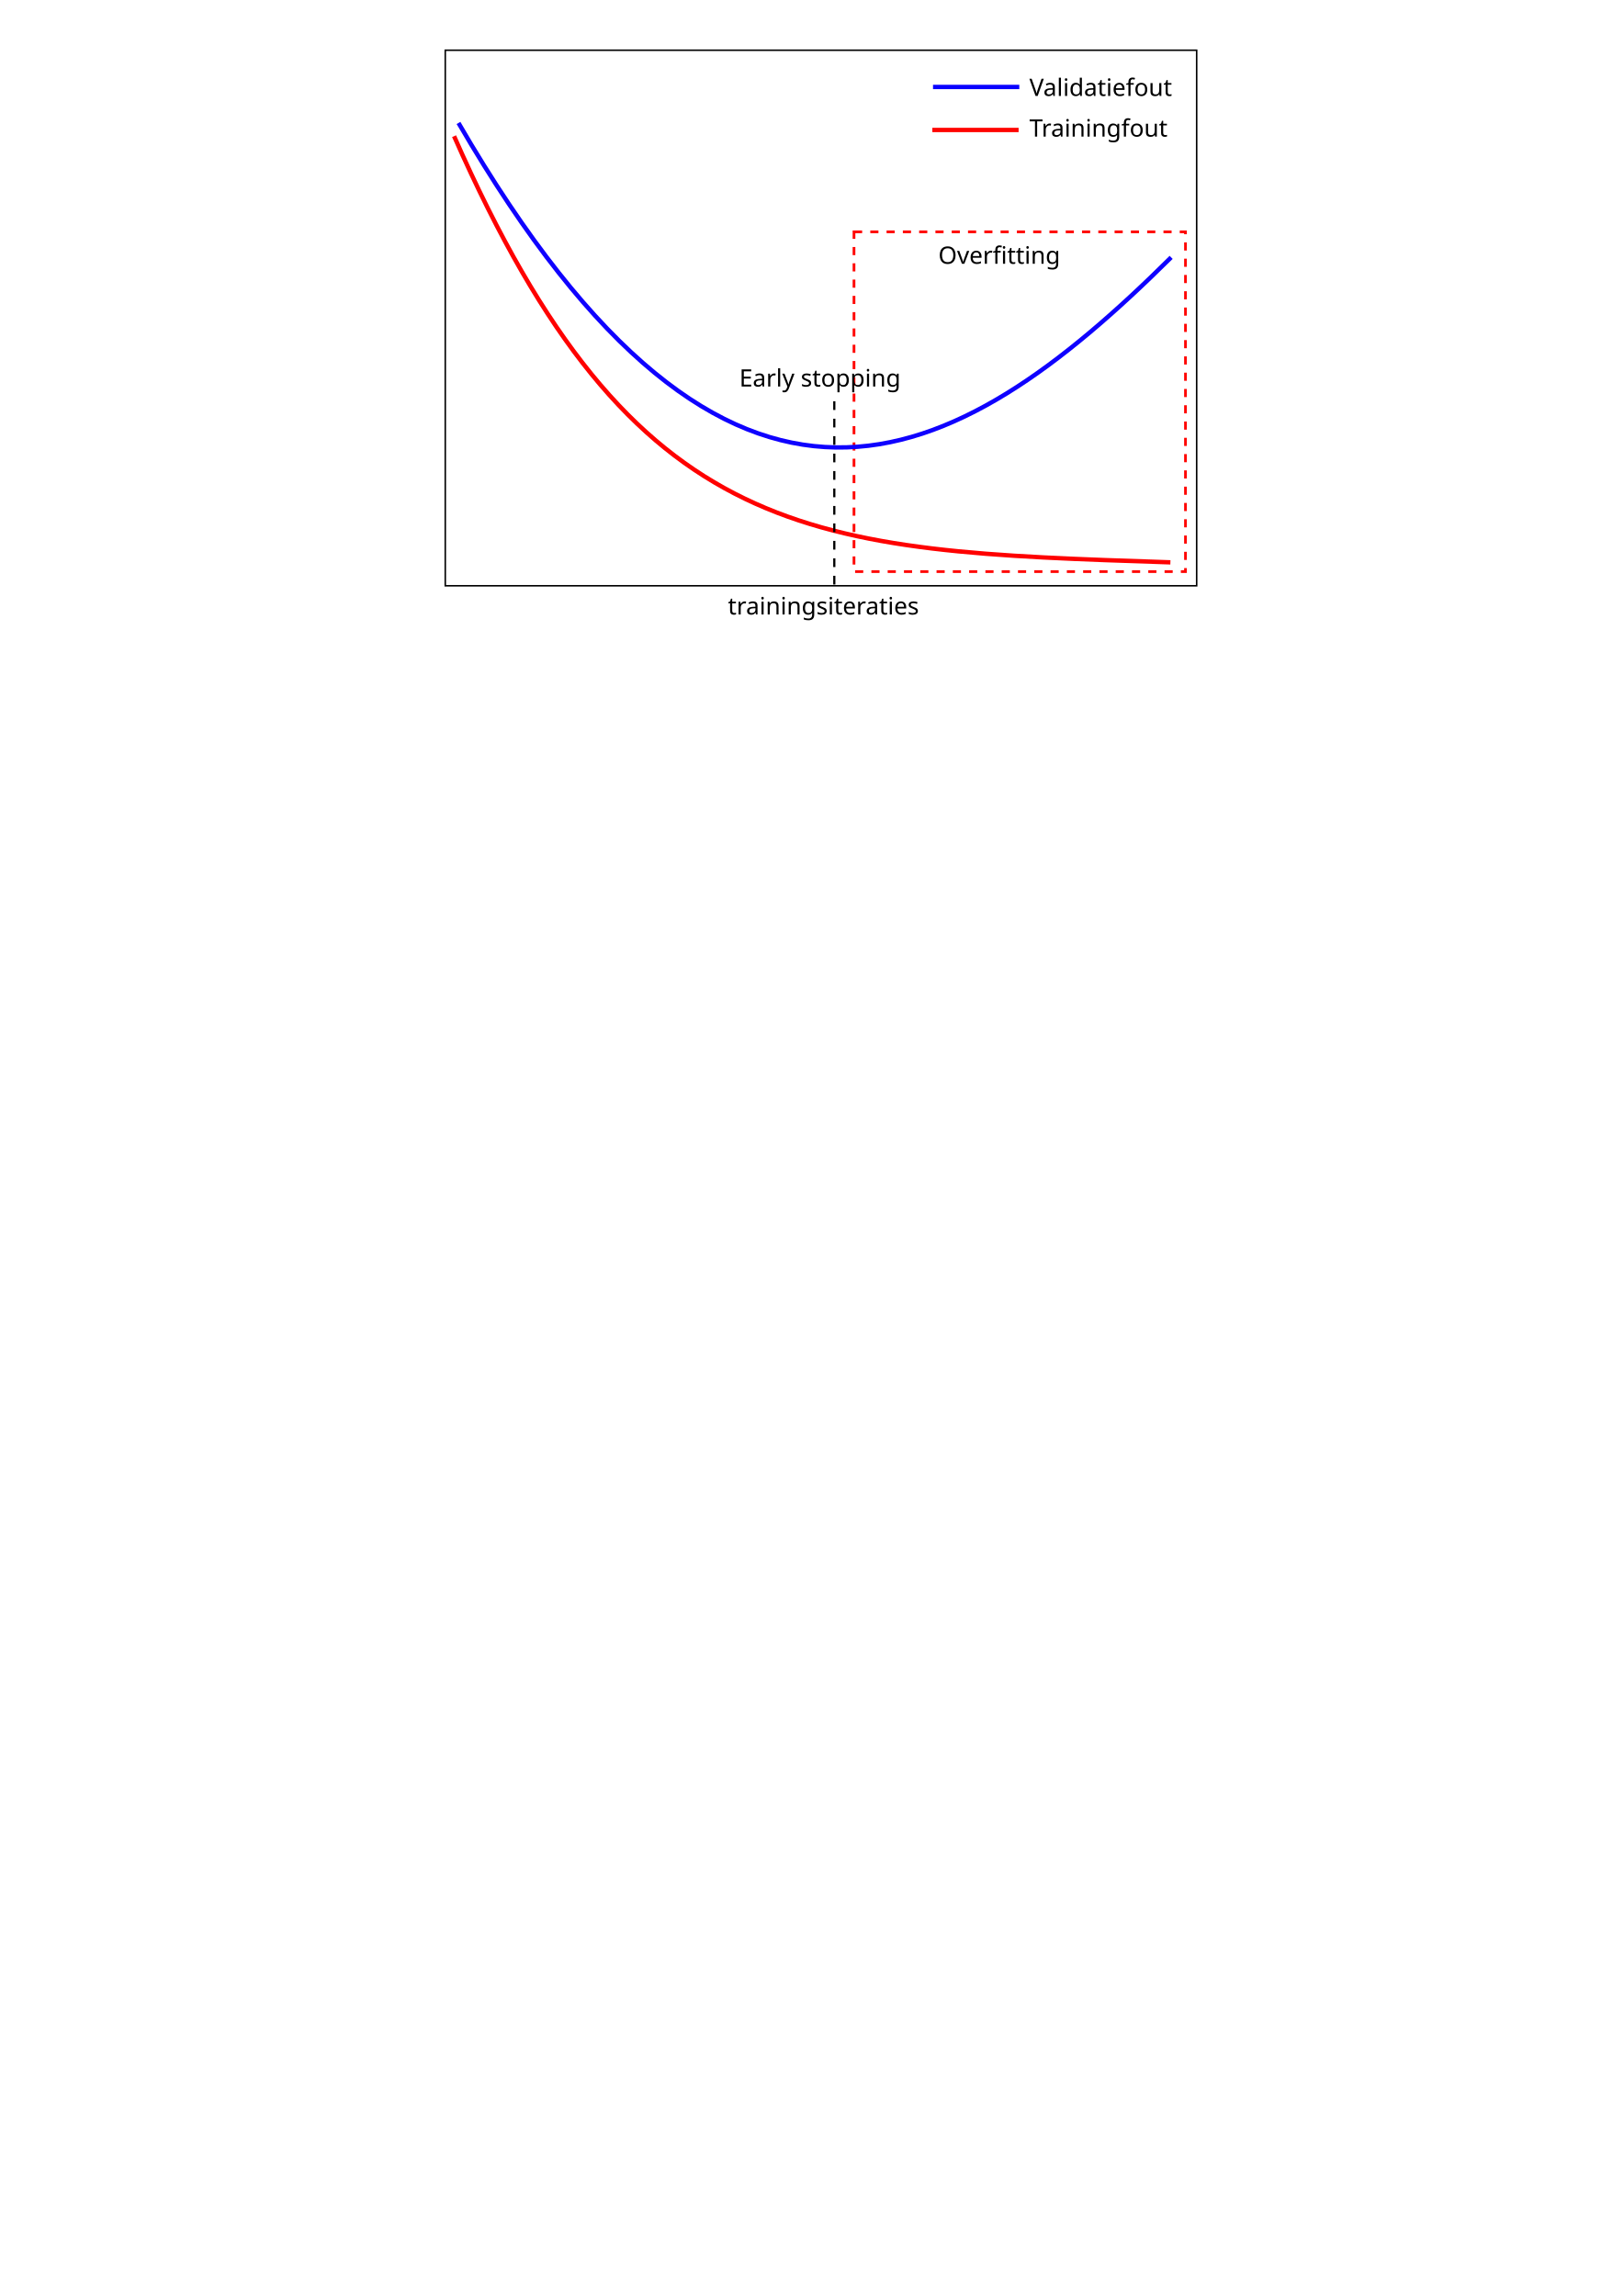
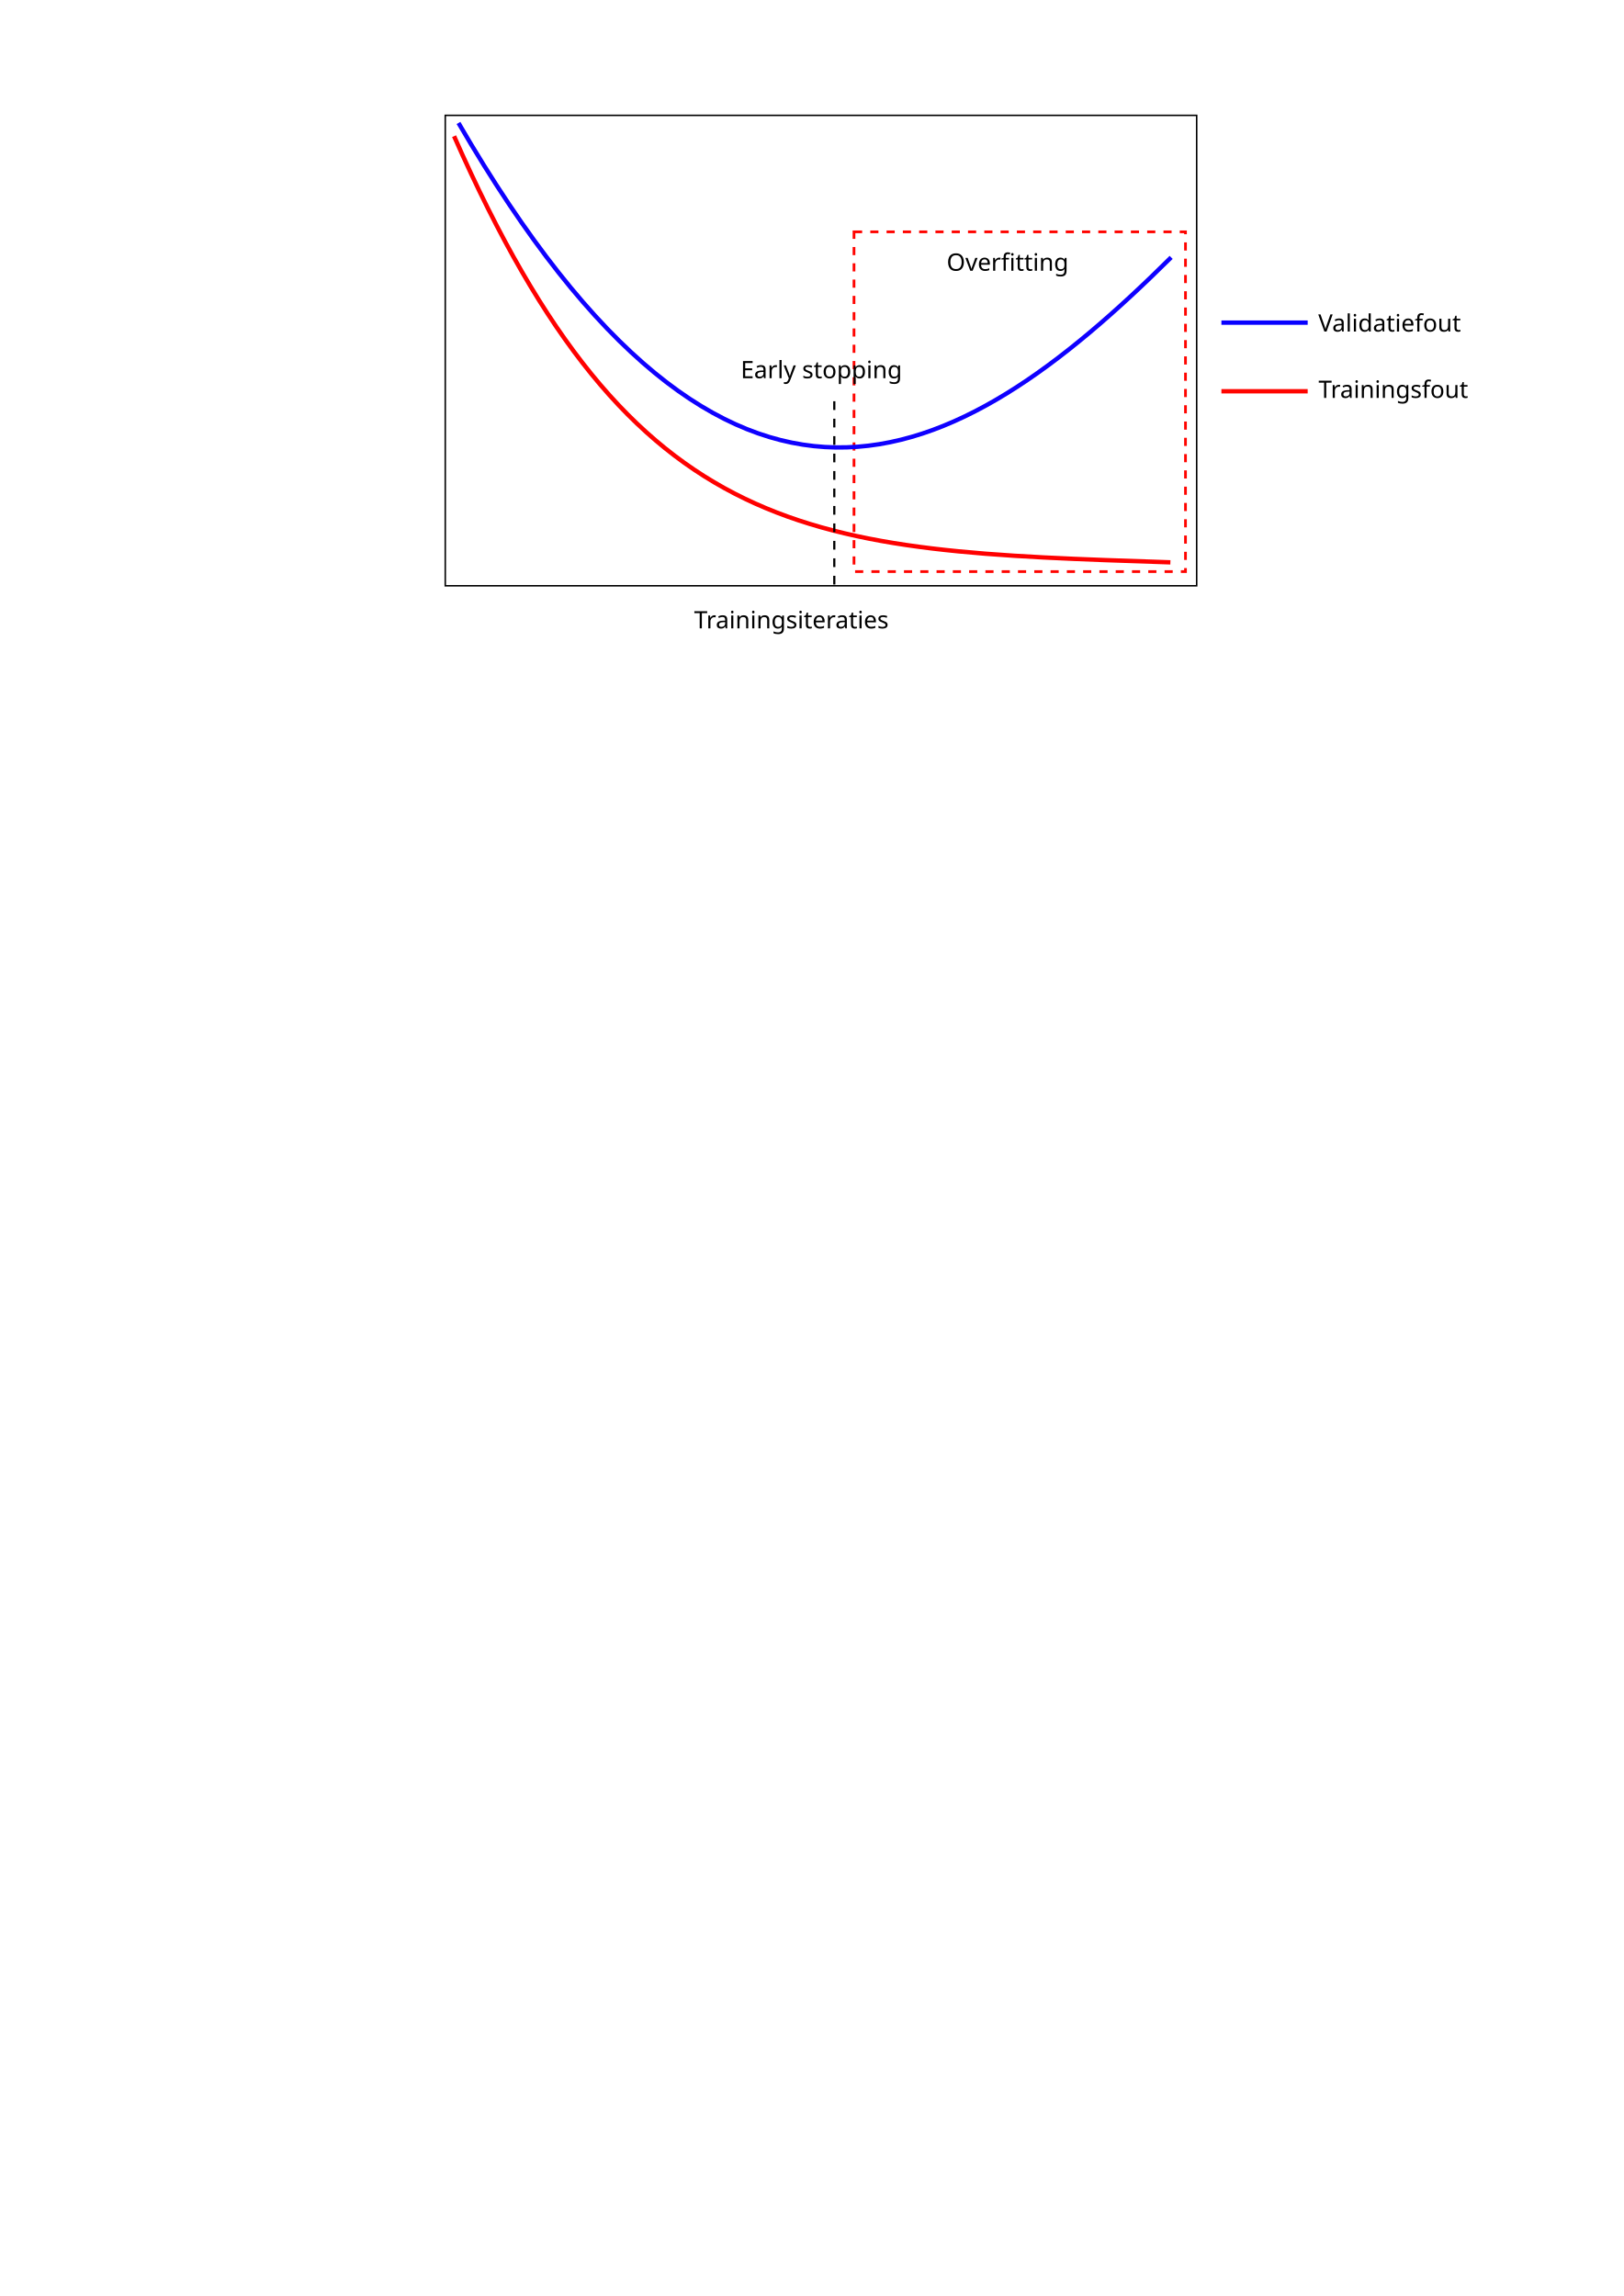
<svg xmlns="http://www.w3.org/2000/svg" width="744.094" height="1052.362" id="svg7390" version="1.1">
  <defs id="defs7392">
    <marker orient="auto" refY="0.0" refX="0.0" id="Arrow1Mend" style="overflow:visible;">
      <path id="path4548" d="M 0.0,0.0 L 5.0,-5.0 L -12.5,0.0 L 5.0,5.0 L 0.0,0.0 z " style="fill-rule:evenodd;stroke:#000000;stroke-width:1.0pt;" transform="scale(0.4) rotate(180) translate(10,0)" />
    </marker>
    <marker orient="auto" refY="0.0" refX="0.0" id="Arrow1Mstart" style="overflow:visible">
      <path id="path4545" d="M 0.0,0.0 L 5.0,-5.0 L -12.5,0.0 L 5.0,5.0 L 0.0,0.0 z " style="fill-rule:evenodd;stroke:#000000;stroke-width:1.0pt" transform="scale(0.4) translate(10,0)" />
    </marker>
    <marker orient="auto" refY="0.0" refX="0.0" id="Arrow2Sstart" style="overflow:visible">
      <path id="path4569" style="fill-rule:evenodd;stroke-width:0.625;stroke-linejoin:round" d="M 8.719,4.034 L -2.207,0.016 L 8.719,-4.002 C 6.973,-1.63 6.983,1.616 8.719,4.034 z " transform="scale(0.3) translate(-2.3,0)" />
    </marker>
    <marker orient="auto" refY="0.0" refX="0.0" id="Arrow1Sstart" style="overflow:visible">
      <path id="path4551" d="M 0.0,0.0 L 5.0,-5.0 L -12.5,0.0 L 5.0,5.0 L 0.0,0.0 z " style="fill-rule:evenodd;stroke:#000000;stroke-width:1.0pt" transform="scale(0.2) translate(6,0)" />
    </marker>
    <marker orient="auto" refY="0.0" refX="0.0" id="Arrow1Lstart" style="overflow:visible">
      <path id="path4539" d="M 0.0,0.0 L 5.0,-5.0 L -12.5,0.0 L 5.0,5.0 L 0.0,0.0 z " style="fill-rule:evenodd;stroke:#000000;stroke-width:1.0pt" transform="scale(0.8) translate(12.5,0)" />
    </marker>
    <marker orient="auto" refY="0" refX="0" id="Arrow1Mstart-6" style="overflow:visible">
      <path id="path4545-1" d="M 0,0 5,-5 -12.5,0 5,5 0,0 z" style="fill-rule:evenodd;stroke:#000000;stroke-width:1pt" transform="matrix(0.4,0,0,0.4,4,0)" />
    </marker>
  </defs>
  <g id="layer1">
    <rect style="fill:none;stroke:#ff0400;stroke-width:1.244;stroke-miterlimit:4;stroke-opacity:1;stroke-dasharray:3.732, 3.732;stroke-dashoffset:0" id="rect8928" width="151.91" height="155.723" x="391.362" y="106.263" />
    <path style="fill:none;stroke:#ff0000;stroke-width:2;stroke-linecap:butt;stroke-linejoin:miter;stroke-miterlimit:4;stroke-opacity:1;stroke-dasharray:none" d="M 208.091,62.413 C 290.893,250.47 371.095,252.299 536.359,257.747" id="path8876" />
    <path style="fill:none;stroke:#0f00ff;stroke-width:2;stroke-linecap:butt;stroke-linejoin:miter;stroke-miterlimit:4;stroke-opacity:1;stroke-dasharray:none" d="M 210.112,56.352 C 335.32,272.02 437.177,216.76 536.703,117.966" id="path8878" />
-     <rect style="fill:none;stroke:#000000;stroke-width:0.7;stroke-miterlimit:4;stroke-opacity:1;stroke-dasharray:none;stroke-dashoffset:0" id="rect8880" width="344.345" height="245.467" x="204.051" y="23.017" />
+     <rect style="fill:none;stroke:#000000;stroke-width:0.695;stroke-miterlimit:4;stroke-opacity:1;stroke-dasharray:none;stroke-dashoffset:0" id="rect8880" width="344.35" height="215.61" x="204.048" y="52.877" />
    <path style="fill:none;stroke:#000000;stroke-width:1;stroke-linecap:butt;stroke-linejoin:miter;stroke-miterlimit:4;stroke-opacity:1;stroke-dasharray:4, 4;stroke-dashoffset:0" d="m 382.335,183.91 0,86.165" id="path8882" />
-     <text xml:space="preserve" style="font-size:8px;font-style:normal;font-weight:normal;text-align:center;line-height:125%;letter-spacing:0px;word-spacing:0px;text-anchor:middle;fill:#000000;fill-opacity:1;stroke:none;font-family:Sans" x="380.987" y="177.171" id="text8884">
-       <tspan id="tspan8886" x="380.987" y="177.171" style="font-size:11px">Early stopping</tspan>
+     <text xml:space="preserve" style="font-size:8px;font-style:normal;font-weight:normal;text-align:center;line-height:125%;letter-spacing:0px;word-spacing:0px;text-anchor:middle;fill:#000000;fill-opacity:1;stroke:none;font-family:Sans" x="381.622" y="173.359" id="text8884">
+       <tspan id="tspan8886" x="381.622" y="173.359" style="font-size:11px">Early stopping</tspan>
    </text>
-     <text xml:space="preserve" style="font-size:8px;font-style:normal;font-weight:normal;text-align:center;line-height:125%;letter-spacing:0px;word-spacing:0px;text-anchor:middle;fill:#000000;fill-opacity:1;stroke:none;font-family:Sans" x="471.741" y="43.96" id="text8888">
-       <tspan id="tspan8890" x="471.741" y="43.96" style="font-size:11px;text-align:start;text-anchor:start">Validatiefout</tspan>
+     <text xml:space="preserve" style="font-size:8px;font-style:normal;font-weight:normal;text-align:start;line-height:125%;letter-spacing:0px;word-spacing:0px;text-anchor:start;fill:#000000;fill-opacity:1;stroke:none;font-family:Sans" x="604.122" y="151.974" id="text8888">
+       <tspan id="tspan8890" x="604.122" y="151.974" style="font-size:11px;text-align:start;text-anchor:start">Validatiefout</tspan>
    </text>
-     <text xml:space="preserve" style="font-size:11px;font-style:normal;font-weight:normal;text-align:start;line-height:125%;letter-spacing:0px;word-spacing:0px;text-anchor:start;fill:#000000;fill-opacity:1;stroke:none;font-family:Sans" x="471.741" y="62.605" id="text8892">
-       <tspan id="tspan8894" x="471.741" y="62.605">Trainingfout</tspan>
+     <text xml:space="preserve" style="font-size:11px;font-style:normal;font-weight:normal;text-align:start;line-height:125%;letter-spacing:0px;word-spacing:0px;text-anchor:start;fill:#000000;fill-opacity:1;stroke:none;font-family:Sans" x="604.24" y="182.369" id="text8892">
+       <tspan id="tspan8894" x="604.24" y="182.369">Trainingsfout</tspan>
    </text>
-     <path style="fill:#0f00ff;fill-opacity:1;stroke:#0800ff;stroke-width:2;stroke-linecap:butt;stroke-linejoin:miter;stroke-miterlimit:4;stroke-opacity:1;stroke-dasharray:none" d="m 427.573,39.859 39.536,0" id="path8896" />
-     <path style="fill:#0f00ff;fill-opacity:1;stroke:#ff0400;stroke-width:2;stroke-linecap:butt;stroke-linejoin:miter;stroke-miterlimit:4;stroke-opacity:1;stroke-dasharray:none" d="m 427.262,59.571 39.536,0" id="path8896-9" />
-     <text xml:space="preserve" style="font-size:11px;font-style:normal;font-weight:normal;text-align:start;line-height:125%;letter-spacing:0px;word-spacing:0px;text-anchor:start;fill:#000000;fill-opacity:1;stroke:none;font-family:Sans" x="333.571" y="281.654" id="text8920">
-       <tspan id="tspan8922" x="333.571" y="281.654">trainingsiteraties</tspan>
+     <path style="fill:#0f00ff;fill-opacity:1;stroke:#0800ff;stroke-width:2;stroke-linecap:butt;stroke-linejoin:miter;stroke-miterlimit:4;stroke-opacity:1;stroke-dasharray:none" d="m 559.731,147.873 39.536,0" id="path8896" />
+     <path style="fill:#0f00ff;fill-opacity:1;stroke:#ff0400;stroke-width:2;stroke-linecap:butt;stroke-linejoin:miter;stroke-miterlimit:4;stroke-opacity:1;stroke-dasharray:none" d="m 559.731,179.334 39.536,0" id="path8896-9" />
+     <text xml:space="preserve" style="font-size:11px;font-style:normal;font-weight:normal;text-align:center;line-height:125%;letter-spacing:0px;word-spacing:0px;text-anchor:middle;fill:#000000;fill-opacity:1;stroke:none;font-family:Sans" x="369.822" y="288.008" id="text8920">
+       <tspan id="tspan8922" x="369.822" y="288.008">Trainingsiteraties</tspan>
    </text>
-     <text xml:space="preserve" style="font-size:11px;font-style:normal;font-weight:normal;text-align:center;line-height:125%;letter-spacing:0px;word-spacing:0px;writing-mode:lr-tb;text-anchor:middle;fill:#000000;fill-opacity:1;stroke:none;font-family:Sans" x="465.093" y="120.905" id="text8930">
-       <tspan id="tspan8932" x="465.093" y="120.905">Overfitting</tspan>
+     <text xml:space="preserve" style="font-size:11px;font-style:normal;font-weight:normal;text-align:center;line-height:125%;letter-spacing:0px;word-spacing:0px;writing-mode:lr-tb;text-anchor:middle;fill:#000000;fill-opacity:1;stroke:none;font-family:Sans" x="468.906" y="124.082" id="text8930">
+       <tspan id="tspan8932" x="468.906" y="124.082">Overfitting</tspan>
    </text>
+     <path style="fill:none;stroke:none;stroke-width:1px;stroke-linecap:butt;stroke-linejoin:miter;stroke-opacity:1" d="m 288.46,305.163 c 157.573,-1.271 157.573,-1.271 157.573,-1.271" id="path9027" />
  </g>
</svg>
